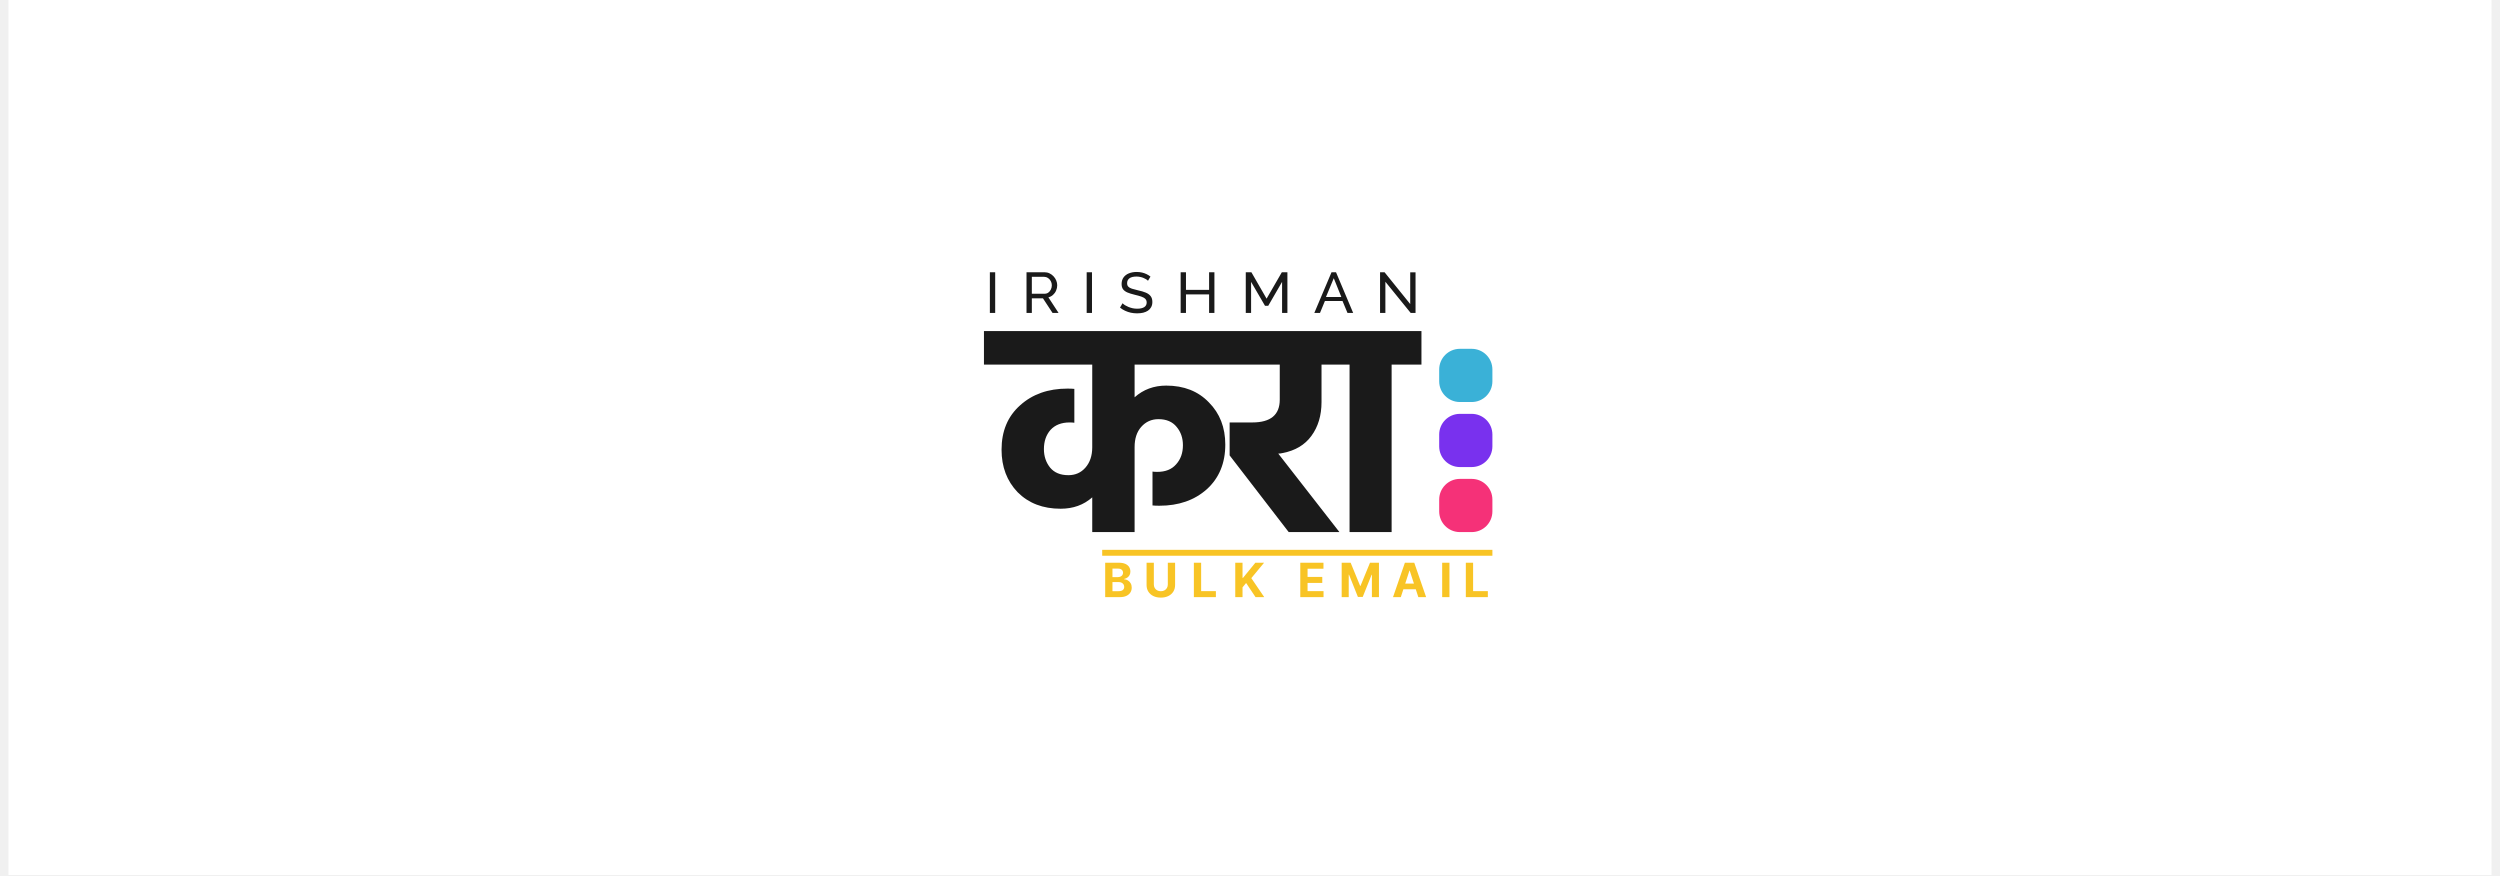
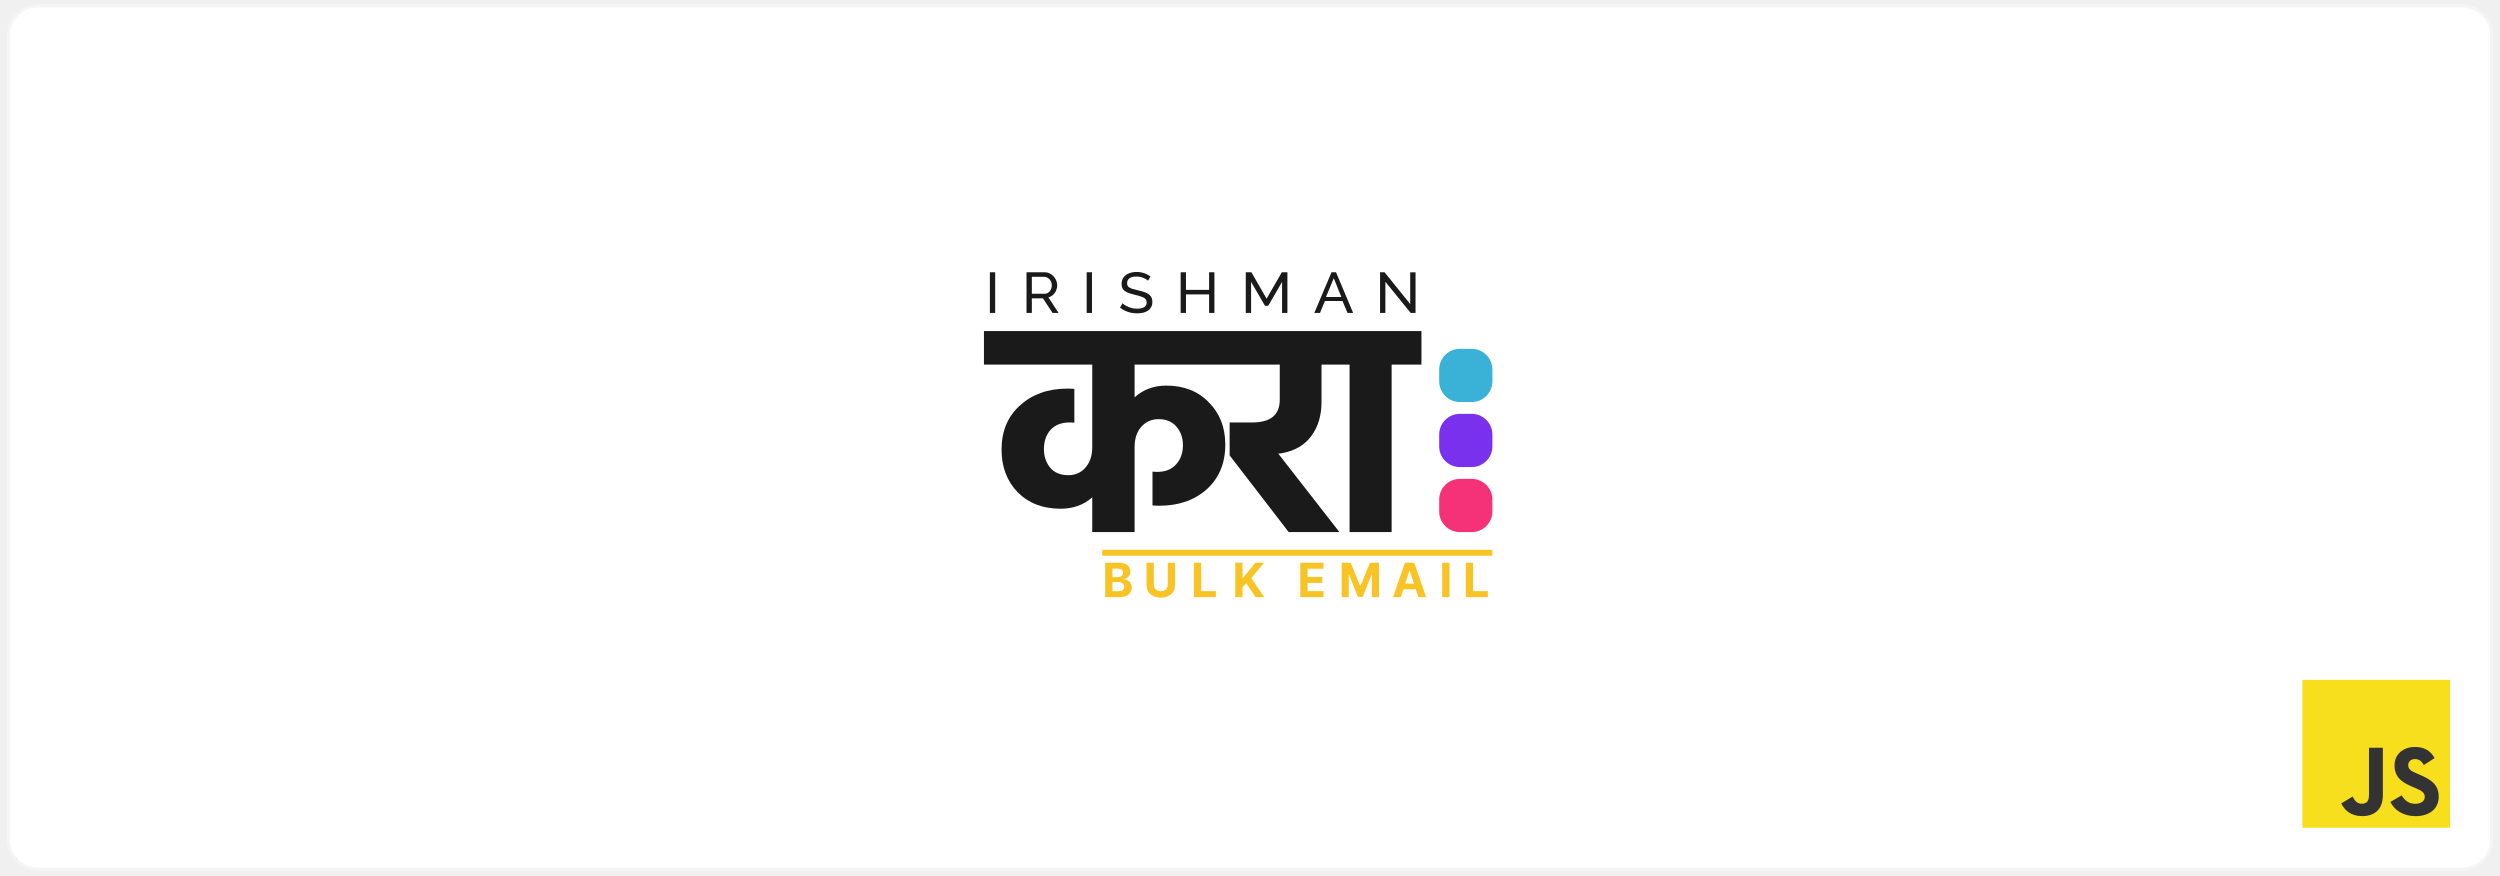
<svg xmlns="http://www.w3.org/2000/svg" width="1200" height="420" viewBox="-160 -40 420 148" fill="none">
-   <rect x="-160" y="-40" width="420" height="148" fill="#ffffff" />
+   <rect style="stroke: #f5f5f5; stroke-width: 0.5;" rx="5" x="-160" y="-39" width="420" height="146" fill="#ffffff" />
  <path d="M48.847 21.675H30.481V27.198C31.961 25.881 33.744 25.222 35.829 25.222C38.823 25.222 41.228 26.168 43.045 28.06C44.895 29.918 45.82 32.299 45.82 35.204C45.82 38.346 44.777 40.862 42.692 42.754C40.606 44.612 37.932 45.541 34.669 45.541C34.164 45.541 33.778 45.524 33.508 45.49V39.764C33.71 39.798 33.979 39.815 34.316 39.815C35.695 39.815 36.755 39.393 37.495 38.548C38.268 37.704 38.655 36.623 38.655 35.306C38.655 34.089 38.302 33.059 37.595 32.215C36.889 31.336 35.863 30.897 34.517 30.897C33.34 30.897 32.365 31.336 31.591 32.215C30.851 33.059 30.481 34.191 30.481 35.609V50H23.316V44.122C21.87 45.406 20.087 46.048 17.968 46.048C14.974 46.048 12.552 45.119 10.702 43.261C8.885 41.369 7.977 38.971 7.977 36.066C7.977 32.924 9.02 30.424 11.105 28.566C13.191 26.675 15.865 25.729 19.128 25.729C19.599 25.729 19.986 25.746 20.289 25.779V31.505C20.087 31.471 19.818 31.454 19.481 31.454C18.102 31.454 17.026 31.877 16.252 32.721C15.512 33.566 15.142 34.647 15.142 35.964C15.142 37.18 15.495 38.227 16.201 39.106C16.908 39.95 17.934 40.373 19.279 40.373C20.457 40.373 21.415 39.95 22.155 39.106C22.929 38.227 23.316 37.079 23.316 35.66V21.675H5V16H48.847V21.675ZM46.556 37.028V31.454H50.391C53.486 31.454 55.033 30.171 55.033 27.604V21.675H43.277V16H67.345V21.675H62.097V28.009C62.097 30.272 61.525 32.181 60.382 33.735C59.272 35.255 57.657 36.218 55.538 36.623C55.269 36.691 55.016 36.724 54.781 36.724L65.125 50H56.547L46.556 37.028ZM61.794 21.675V16H79V21.675H73.954V50H66.84V21.675H61.794Z" fill="#1A1A1A" />
  <path d="M6 12.932V6.048H6.9V12.932H6ZM12.199 12.932V6.048H15.24C15.553 6.048 15.84 6.113 16.1 6.242C16.36 6.365 16.587 6.533 16.78 6.747C16.974 6.953 17.124 7.189 17.231 7.454C17.337 7.713 17.391 7.978 17.391 8.249C17.391 8.566 17.327 8.867 17.201 9.151C17.081 9.435 16.907 9.678 16.68 9.878C16.46 10.079 16.2 10.217 15.9 10.295L17.621 12.932H16.6L14.98 10.46H13.1V12.932H12.199ZM13.1 9.684H15.25C15.497 9.684 15.71 9.62 15.89 9.49C16.077 9.355 16.22 9.177 16.32 8.957C16.427 8.737 16.48 8.501 16.48 8.249C16.48 7.991 16.42 7.755 16.3 7.542C16.18 7.322 16.024 7.147 15.83 7.018C15.637 6.889 15.424 6.824 15.19 6.824H13.1V9.684ZM22.374 12.932V6.048H23.274V12.932H22.374ZM32.745 7.493C32.664 7.403 32.558 7.315 32.424 7.231C32.291 7.147 32.141 7.073 31.974 7.008C31.808 6.937 31.624 6.882 31.424 6.843C31.231 6.798 31.027 6.776 30.814 6.776C30.267 6.776 29.864 6.876 29.604 7.076C29.344 7.277 29.214 7.551 29.214 7.9C29.214 8.146 29.28 8.34 29.414 8.482C29.547 8.624 29.75 8.741 30.024 8.831C30.304 8.922 30.657 9.015 31.084 9.112C31.578 9.216 32.004 9.342 32.364 9.49C32.724 9.639 33.001 9.839 33.195 10.091C33.388 10.337 33.485 10.667 33.485 11.08C33.485 11.41 33.418 11.698 33.285 11.943C33.158 12.182 32.978 12.383 32.745 12.544C32.511 12.699 32.238 12.816 31.924 12.893C31.611 12.964 31.271 13 30.904 13C30.544 13 30.191 12.964 29.844 12.893C29.504 12.816 29.18 12.706 28.873 12.564C28.567 12.421 28.28 12.244 28.013 12.03L28.443 11.294C28.55 11.403 28.687 11.513 28.854 11.623C29.027 11.727 29.22 11.824 29.434 11.914C29.654 12.005 29.89 12.079 30.144 12.137C30.397 12.189 30.657 12.215 30.924 12.215C31.431 12.215 31.824 12.127 32.104 11.953C32.384 11.772 32.524 11.51 32.524 11.168C32.524 10.909 32.444 10.702 32.284 10.547C32.131 10.392 31.901 10.263 31.594 10.159C31.287 10.056 30.914 9.952 30.474 9.849C29.994 9.733 29.59 9.607 29.264 9.471C28.937 9.329 28.69 9.145 28.523 8.918C28.363 8.692 28.283 8.398 28.283 8.036C28.283 7.596 28.393 7.225 28.613 6.921C28.834 6.617 29.137 6.388 29.524 6.233C29.91 6.078 30.347 6 30.834 6C31.154 6 31.451 6.032 31.724 6.097C32.004 6.162 32.264 6.252 32.504 6.368C32.745 6.485 32.965 6.624 33.165 6.785L32.745 7.493ZM43.981 6.048V12.932H43.081V9.801H39.17V12.932H38.27V6.048H39.17V9.025H43.081V6.048H43.981ZM55.426 12.932V7.677L53.086 11.72H52.536L50.185 7.677V12.932H49.285V6.048H50.235L52.806 10.518L55.386 6.048H56.327V12.932H55.426ZM63.789 6.048H64.549L67.45 12.932H66.49L65.649 10.915H62.669L61.838 12.932H60.878L63.789 6.048ZM65.449 10.237L64.169 7.057L62.849 10.237H65.449ZM72.899 7.658V12.932H71.998V6.048H72.759L77.1 11.429V6.058H78V12.932H77.18L72.899 7.658Z" fill="#1A1A1A" />
  <path d="M82 44.5C82 42.567 83.567 41 85.5 41H87.5C89.433 41 91 42.567 91 44.5V46.5C91 48.433 89.433 50 87.5 50H85.5C83.567 50 82 48.433 82 46.5V44.5Z" fill="#F53178" />
  <path d="M82 33.5C82 31.567 83.567 30 85.5 30H87.5C89.433 30 91 31.567 91 33.5V35.5C91 37.433 89.433 39 87.5 39H85.5C83.567 39 82 37.433 82 35.5V33.5Z" fill="#7931EE" />
  <path d="M82 22.5C82 20.567 83.567 19 85.5 19H87.5C89.433 19 91 20.567 91 22.5V24.5C91 26.433 89.433 28 87.5 28H85.5C83.567 28 82 26.433 82 24.5V22.5Z" fill="#3AB1D7" />
  <path transform="translate(86, 55)" d="M0.506 6V0.182H1.736V4.986H4.23V6H0.506Z" fill="#F8C425" />
  <path transform="translate(82, 55)" d="M1.736 0.182V6H0.506V0.182H1.736Z" fill="#F8C425" />
  <path transform="translate(74, 55)" d="M1.509 6H0.19L2.199 0.182H3.784L5.79 6H4.472L3.014 1.511H2.969L1.509 6ZM1.426 3.713H4.54V4.673H1.426V3.713Z" fill="#F8C425" />
  <path transform="translate(65, 55)" d="M0.506 0.182H2.023L3.625 4.091H3.693L5.295 0.182H6.812V6H5.619V2.213H5.571L4.065 5.972H3.253L1.747 2.199H1.699V6H0.506V0.182Z" fill="#F8C425" />
  <path transform="translate(58, 55)" d="M0.506 6V0.182H4.426V1.196H1.736V2.582H4.224V3.597H1.736V4.986H4.438V6H0.506Z" fill="#F8C425" />
  <path transform="translate(55, 55)" d="" fill="#F8C425" />
  <path transform="translate(47, 55)" d="M0.506 6V0.182H1.736V2.747H1.812L3.906 0.182H5.381L3.222 2.787L5.406 6H3.935L2.341 3.608L1.736 4.347V6H0.506Z" fill="#F8C425" />
  <path transform="translate(40, 55)" d="M0.506 6V0.182H1.736V4.986H4.23V6H0.506Z" fill="#F8C425" />
  <path transform="translate(32, 55)" d="M4.099 0.182H5.33V3.96C5.33 4.384 5.228 4.756 5.026 5.074C4.825 5.392 4.544 5.64 4.182 5.818C3.82 5.994 3.399 6.082 2.918 6.082C2.435 6.082 2.012 5.994 1.651 5.818C1.289 5.64 1.008 5.392 0.807 5.074C0.606 4.756 0.506 4.384 0.506 3.96V0.182H1.736V3.855C1.736 4.077 1.784 4.274 1.881 4.446C1.979 4.618 2.117 4.754 2.295 4.852C2.473 4.951 2.681 5 2.918 5C3.156 5 3.364 4.951 3.54 4.852C3.718 4.754 3.855 4.618 3.952 4.446C4.05 4.274 4.099 4.077 4.099 3.855V0.182Z" fill="#F8C425" />
  <path transform="translate(25, 55)" d="M0.506 6V0.182H2.835C3.263 0.182 3.62 0.245 3.906 0.372C4.192 0.499 4.407 0.675 4.551 0.901C4.695 1.124 4.767 1.382 4.767 1.673C4.767 1.901 4.722 2.1 4.631 2.273C4.54 2.443 4.415 2.583 4.256 2.693C4.098 2.801 3.919 2.878 3.716 2.923V2.98C3.938 2.99 4.145 3.052 4.338 3.168C4.533 3.283 4.691 3.445 4.812 3.653C4.934 3.86 4.994 4.106 4.994 4.392C4.994 4.701 4.918 4.976 4.764 5.219C4.613 5.459 4.388 5.65 4.091 5.79C3.794 5.93 3.427 6 2.991 6H0.506ZM1.736 4.994H2.739C3.081 4.994 3.331 4.929 3.489 4.798C3.646 4.666 3.724 4.49 3.724 4.27C3.724 4.109 3.686 3.967 3.608 3.844C3.53 3.721 3.42 3.624 3.276 3.554C3.134 3.484 2.964 3.449 2.767 3.449H1.736V4.994ZM1.736 2.616H2.648C2.816 2.616 2.966 2.587 3.097 2.528C3.229 2.468 3.333 2.383 3.409 2.273C3.487 2.163 3.526 2.031 3.526 1.878C3.526 1.668 3.451 1.498 3.301 1.369C3.153 1.241 2.943 1.176 2.67 1.176H1.736V2.616Z" fill="#F8C425" />
  <rect x="25" y="53" width="66" height="1" fill="#F8C425" />
+   <g transform="translate(228 75) scale(0.25)">
+     <svg width="100" height="100" viewBox="0 0 630 630">
+       <rect width="630" height="630" fill="#f7df1e" />
+       <path fill="#333333" d="m423.2 492.19c12.69 20.72 29.2 35.95 58.4 35.95 24.53 0 40.2-12.26 40.2-29.2 0-20.3-16.1-27.49-43.1-39.3l-14.8-6.35c-42.72-18.2-71.1-41-71.1-89.2 0-44.4 33.83-78.2 86.7-78.2 37.64 0 64.7 13.1 84.2 47.4l-46.1 29.6c-10.15-18.2-21.1-25.37-38.1-25.37-17.34 0-28.33 11-28.33 25.37 0 17.76 11 24.95 36.4 35.95l14.8 6.34c50.3 21.57 78.7 43.56 78.7 93 0 53.3-41.87 82.5-98.1 82.5-54.98 0-90.5-26.2-107.88-60.54zm-209.13 5.13c9.3 16.5 17.76 30.45 38.1 30.45 19.45 0 31.72-7.61 31.72-37.2v-201.3h59.2v202.1c0 61.3-35.94 89.2-88.4 89.2-47.4 0-74.85-24.53-88.81-54.075z" />
+     </svg>
+   </g>
</svg>
